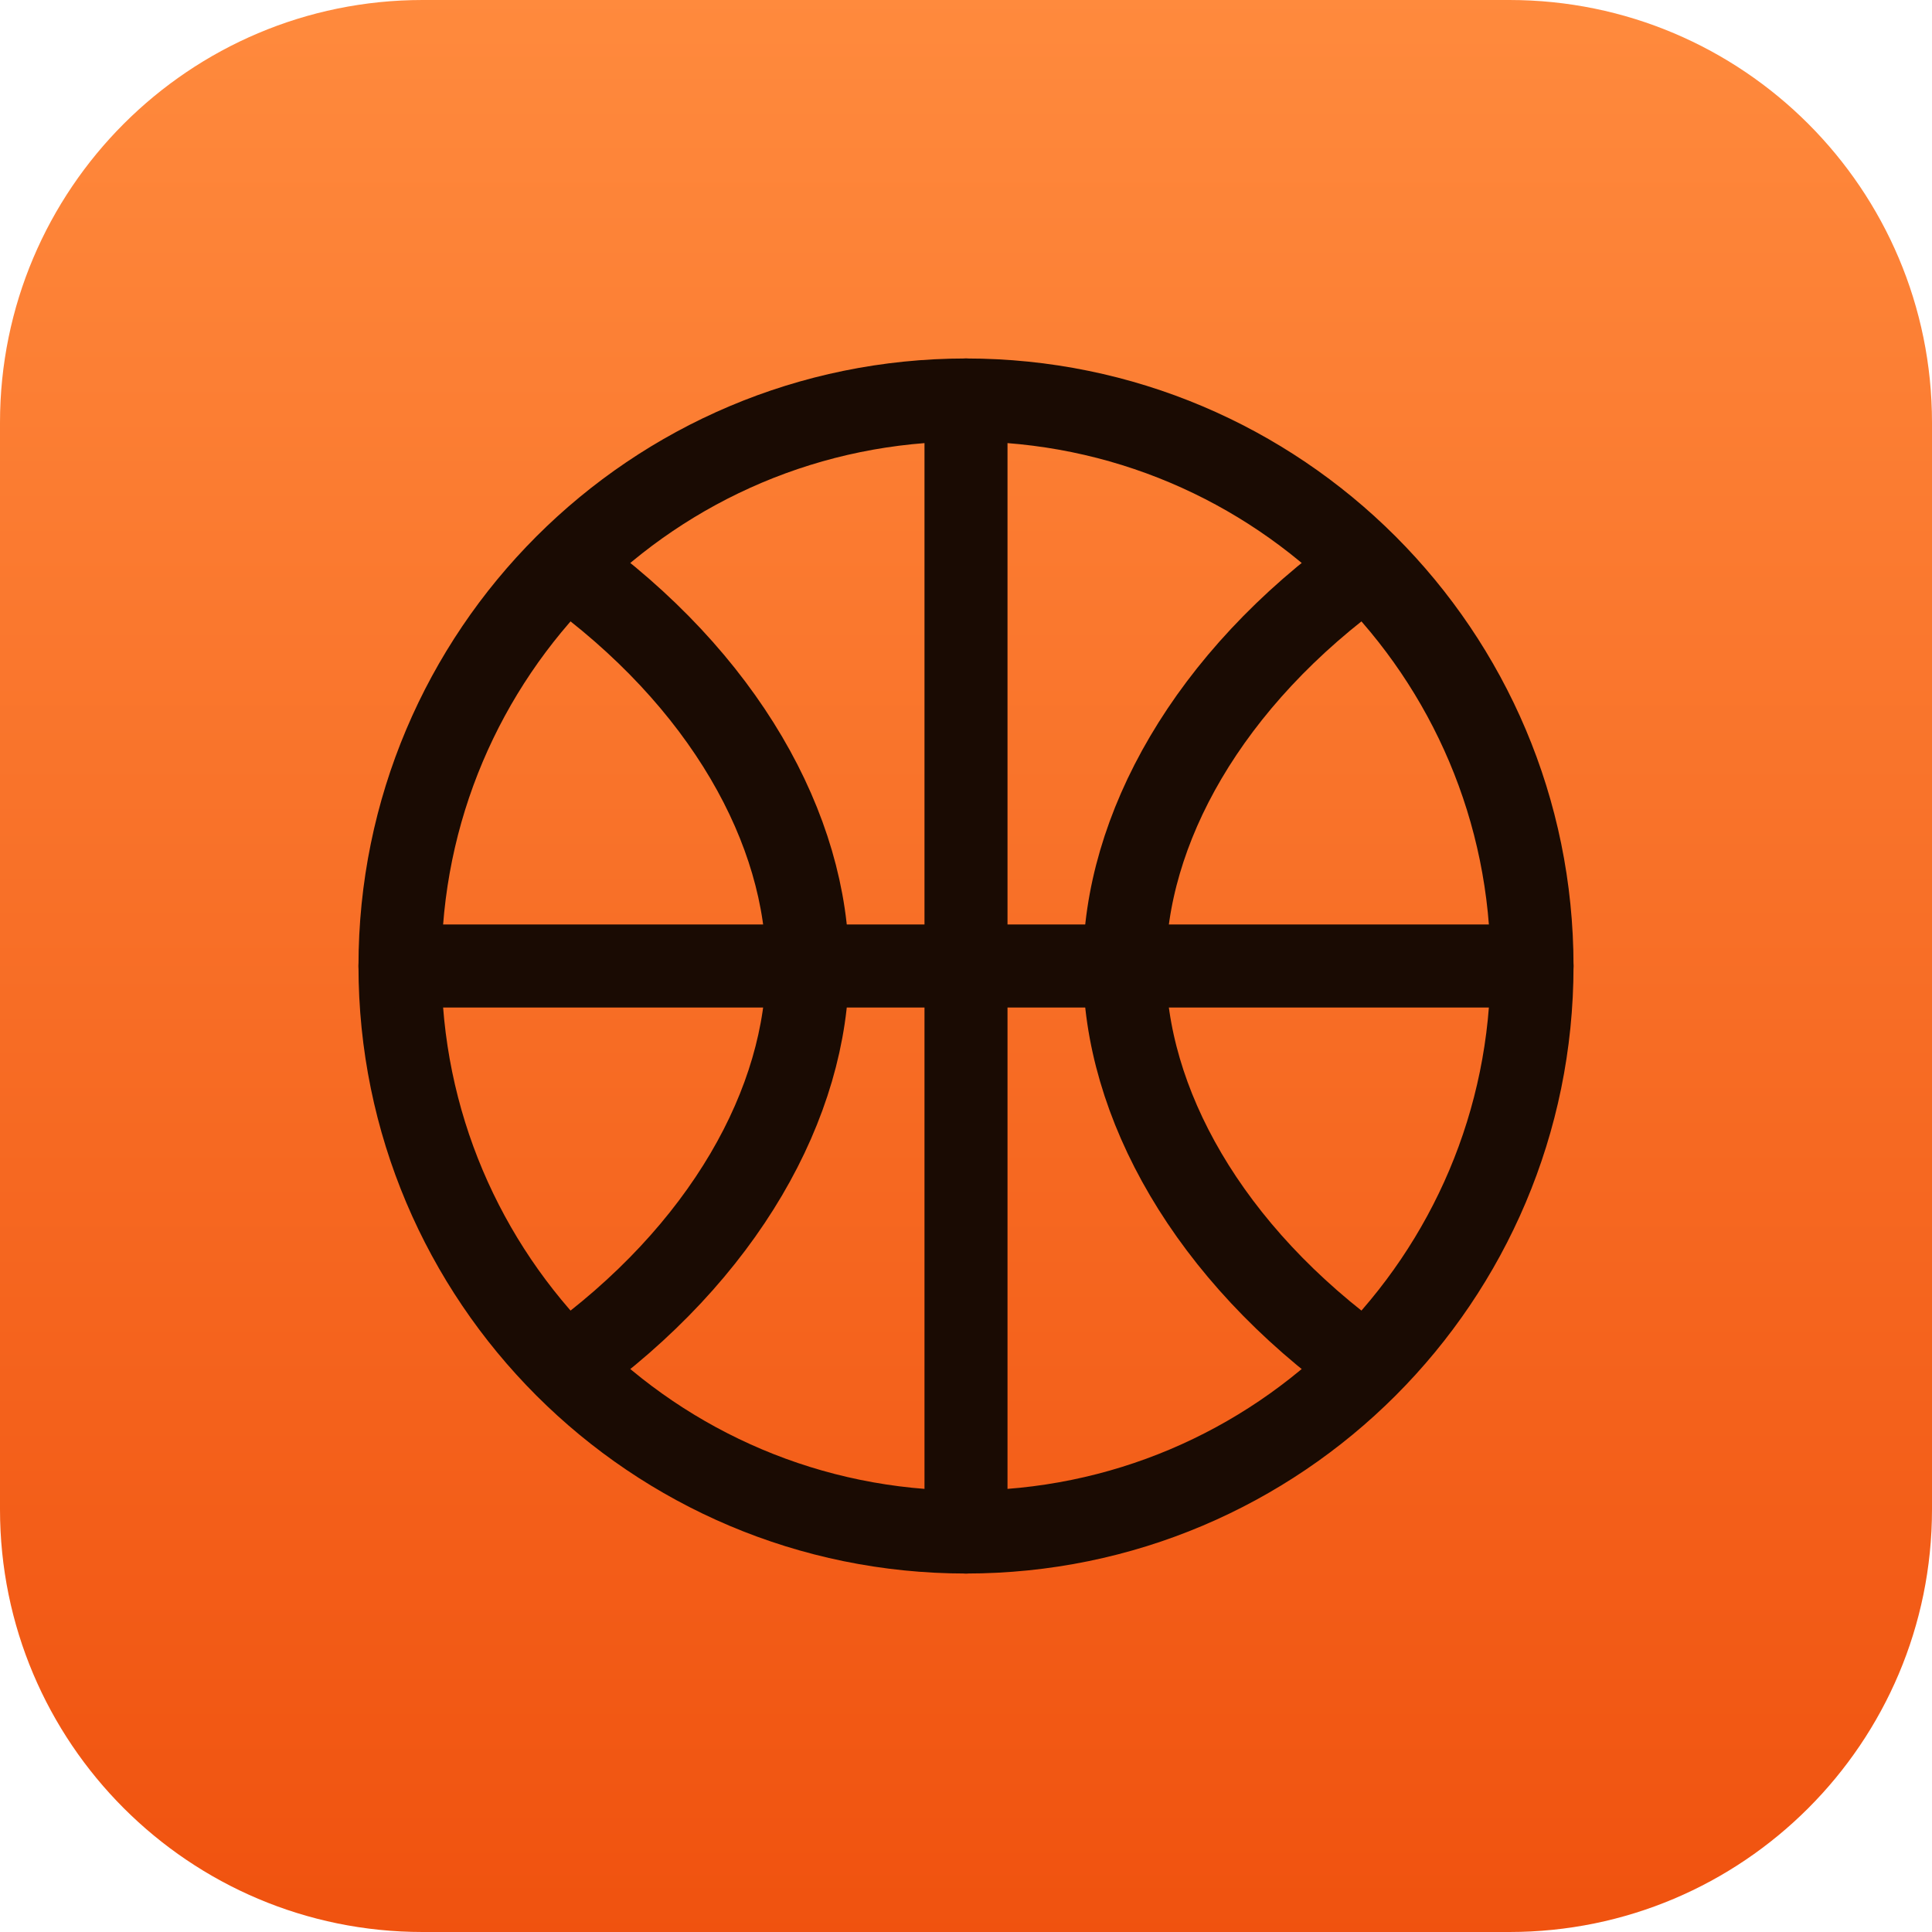
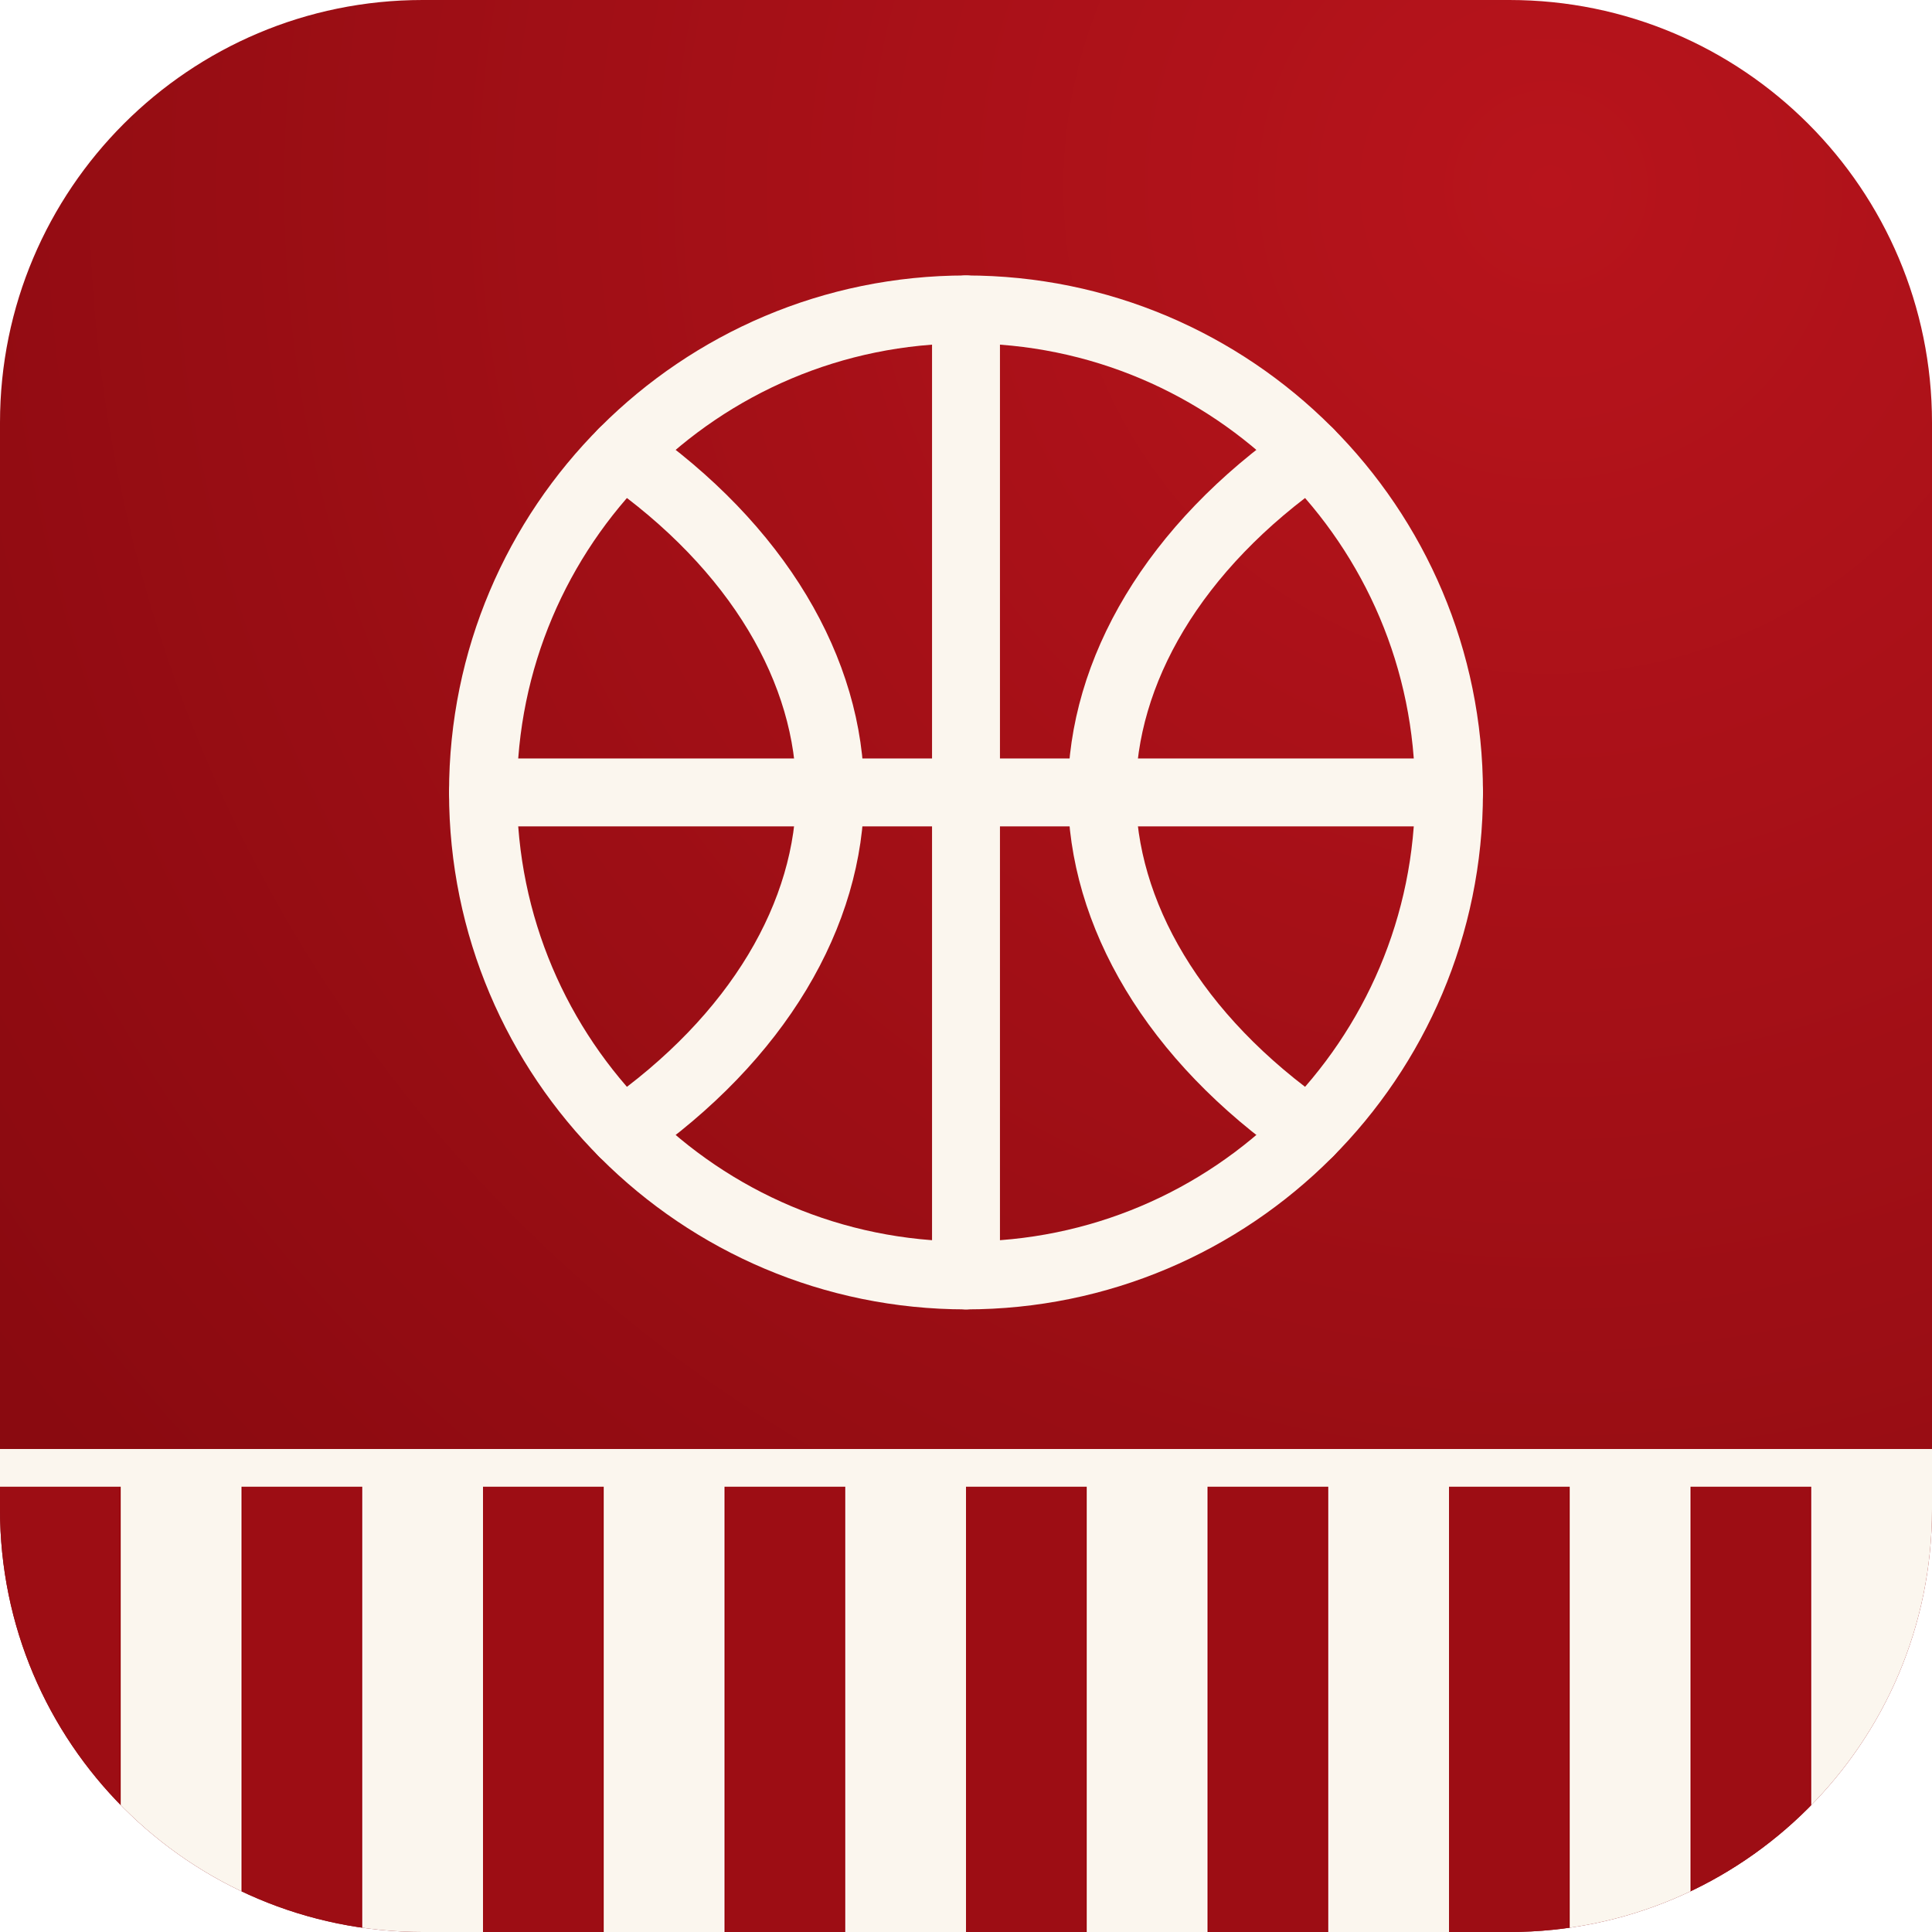
<svg xmlns="http://www.w3.org/2000/svg" viewBox="0 0 512 512">
  <defs>
-     <linearGradient id="g" x1="0" y1="0" x2="0" y2="1">
-       <stop offset="0" stop-color="#FF8A3D" />
-       <stop offset="1" stop-color="#F0520F" />
-     </linearGradient>
+     <pattern id="s" width="64" height="64" patternUnits="userSpaceOnUse">
+       <rect width="32" height="64" fill="#9d0d14" />
+       <rect x="32" width="32" height="64" fill="#fbf6ee" />
+     </pattern>
+     <clipPath id="r">
+       <rect width="512" height="512" rx="112" />
+     </clipPath>
+     <radialGradient id="g" cx="0.8" cy="0.1" r="1">
+       <stop offset="0" stop-color="#b8141c" />
+       <stop offset="1" stop-color="#8a0a10" />
+     </radialGradient>
  </defs>
-   <rect width="512" height="512" rx="112" fill="url(#g)" />
-   <g fill="none" stroke="#1A0B03" stroke-width="22" stroke-linecap="round">
-     <circle cx="256" cy="256" r="150" />
-     <path d="M106 256h300" />
-     <path d="M256 106v300" />
-     <path d="M150 150c42 30 64 70 64 106s-22 76-64 106" />
-     <path d="M362 150c-42 30-64 70-64 106s22 76 64 106" />
+   <g clip-path="url(#r)">
+     <rect width="512" height="512" fill="url(#g)" />
+     <rect y="392" width="512" height="120" fill="url(#s)" />
+     <rect y="384" width="512" height="10" fill="#fbf6ee" />
+     <g fill="none" stroke="#fbf6ee" stroke-width="18" stroke-linecap="round">
+       <circle cx="256" cy="210" r="128" />
+       <path d="M128 210h256" />
+       <path d="M256 82v256" />
+       <path d="M165 120c36 25 55 58 55 90s-19 65-55 90" />
+       <path d="M347 120c-36 25-55 58-55 90s19 65 55 90" />
+     </g>
  </g>
</svg>
